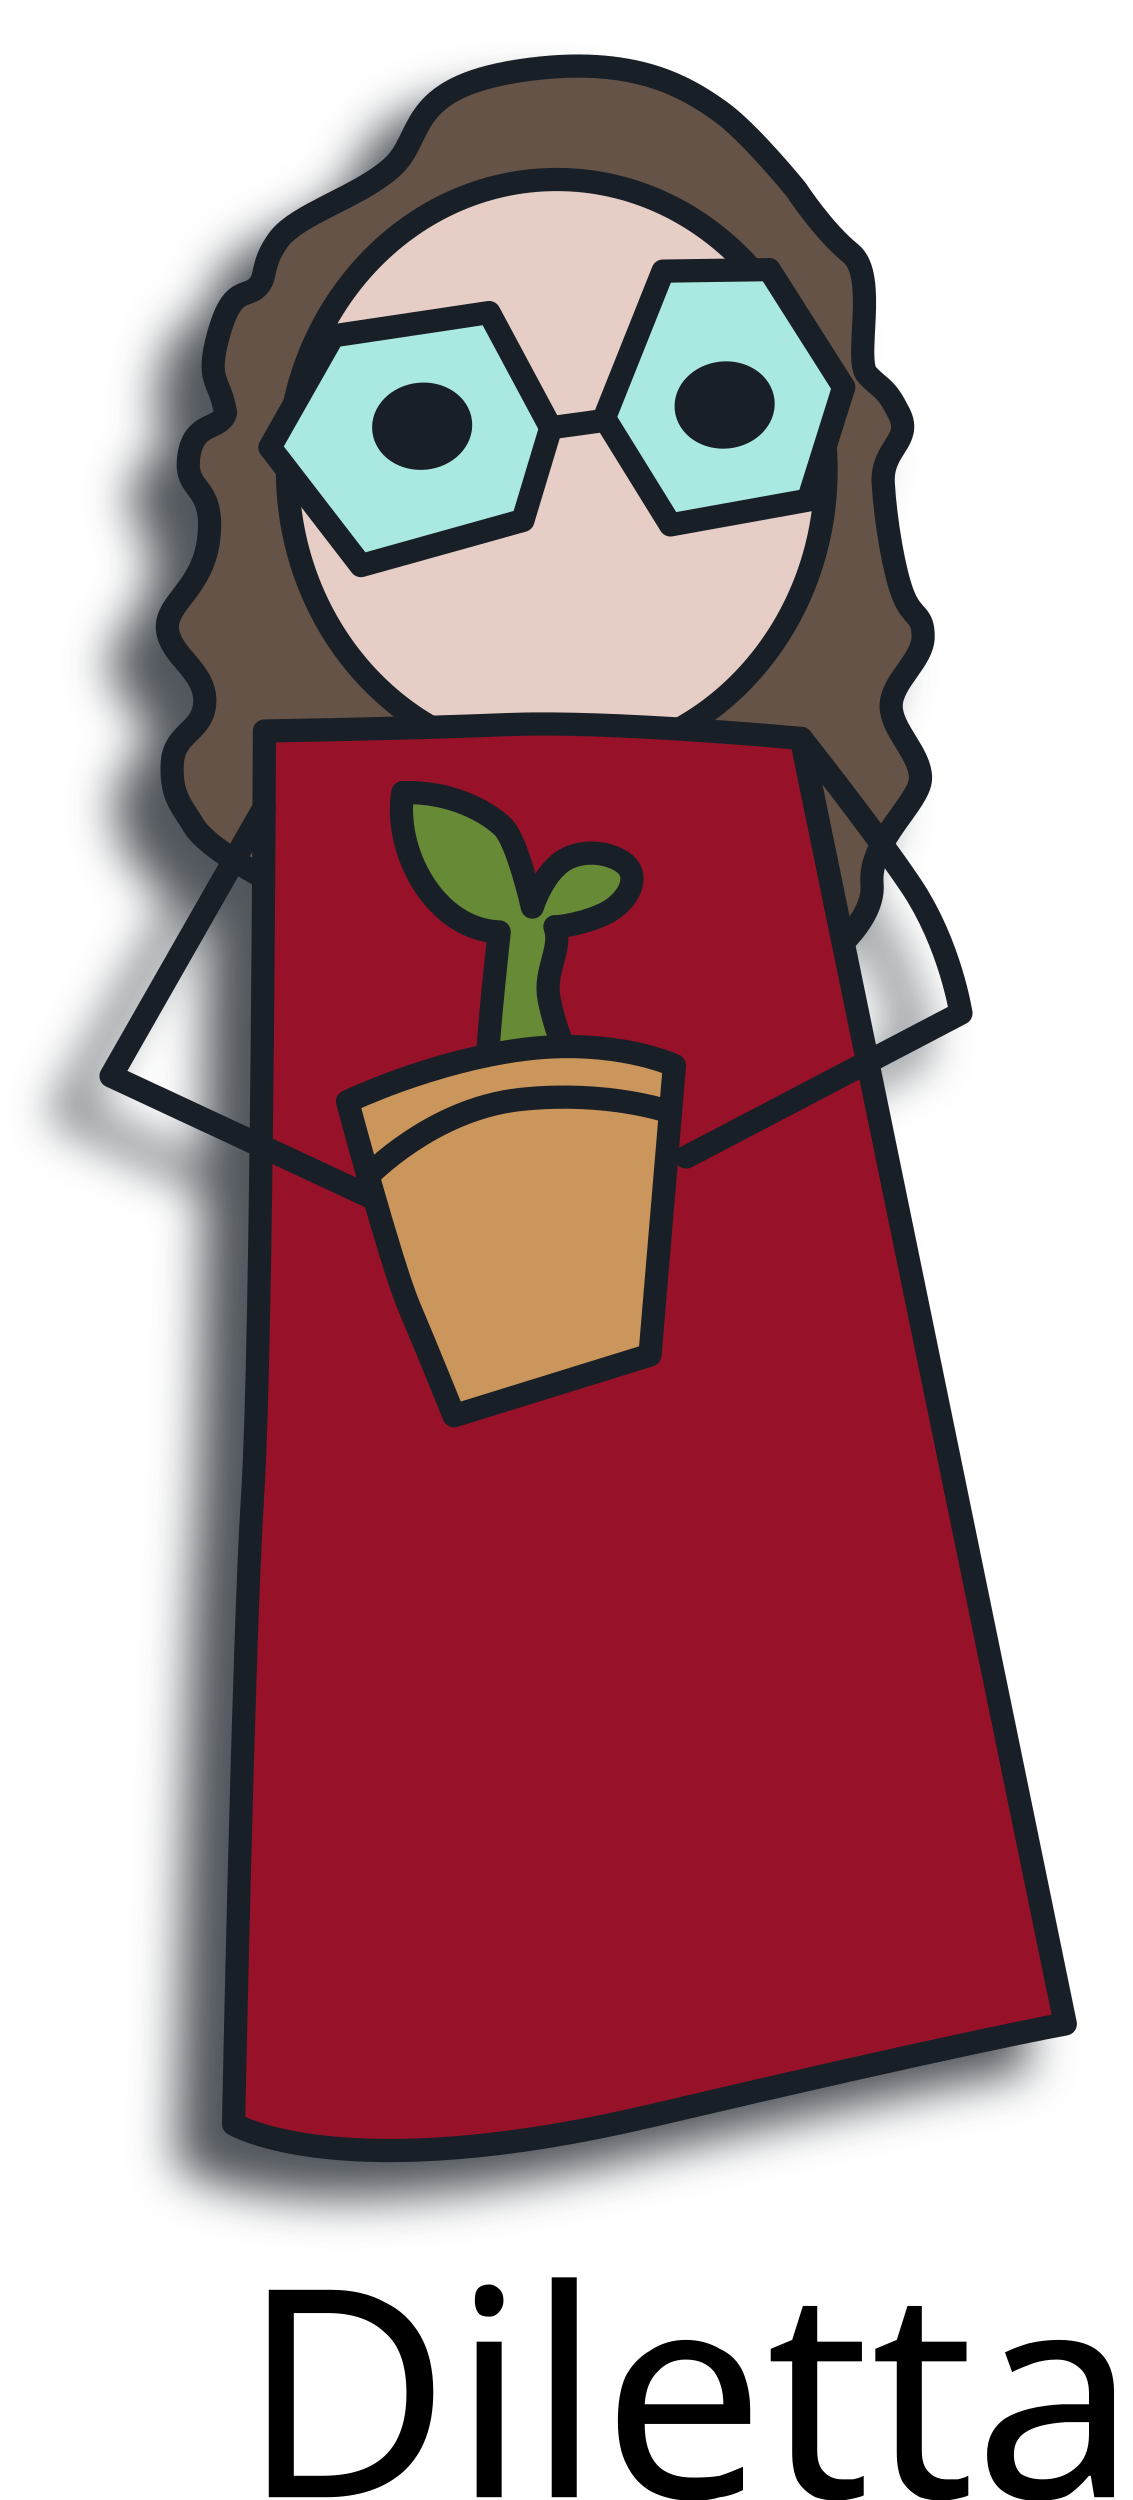
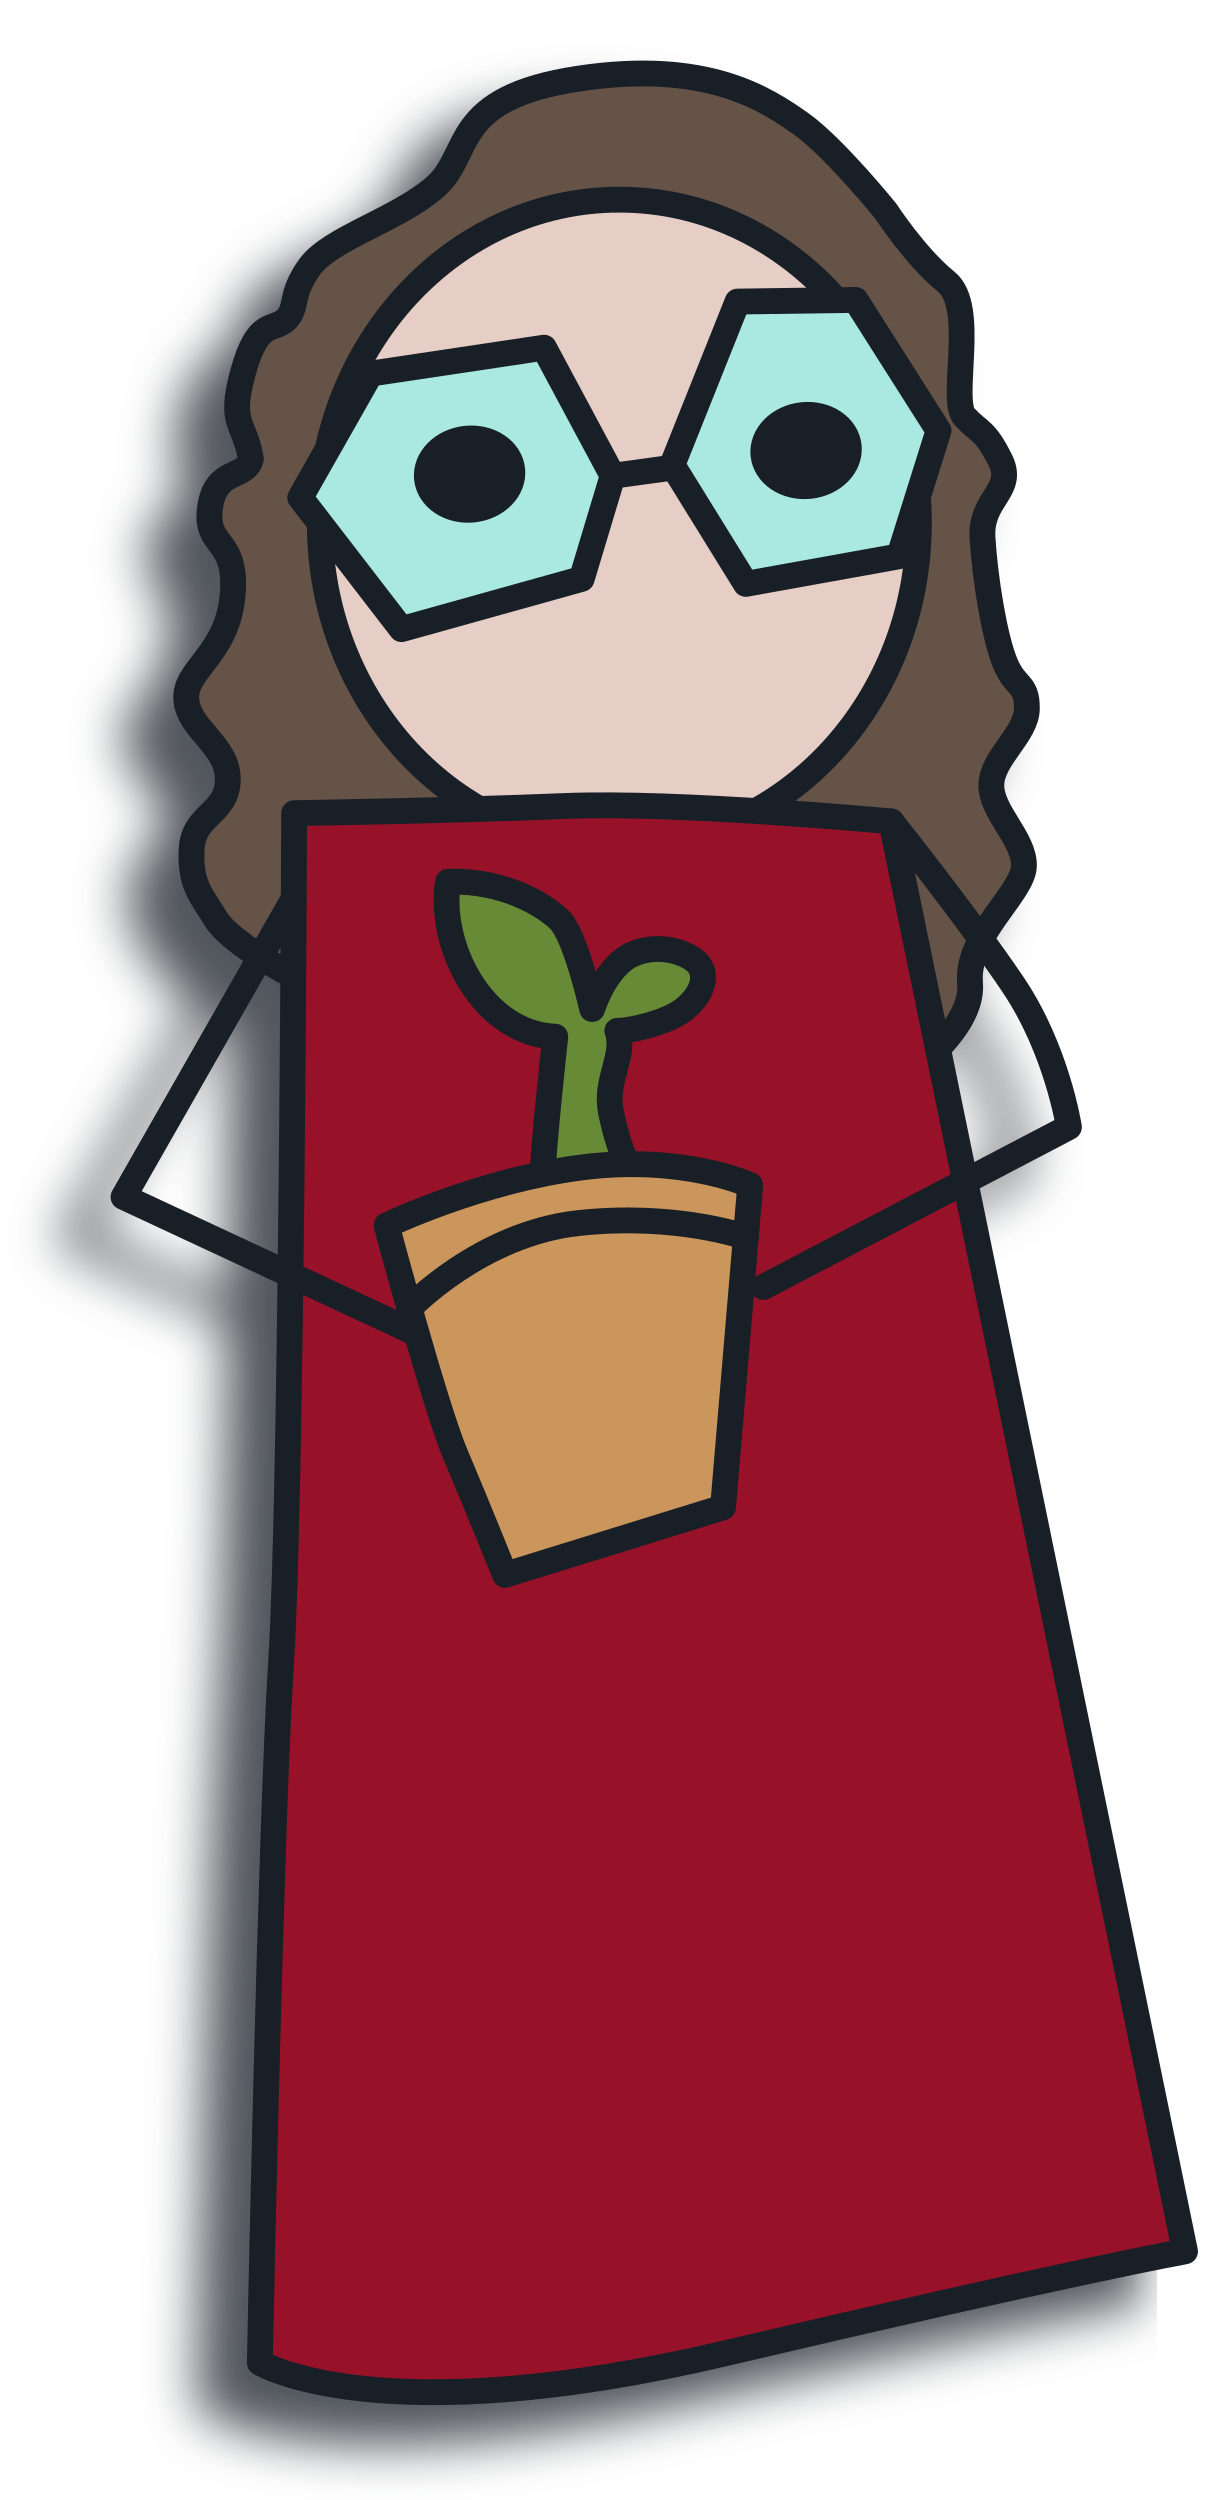
- <svg xmlns="http://www.w3.org/2000/svg" xml:space="preserve" width="42.958" height="94.843" viewBox="0 0 11.366 25.094">
-   <defs>
-     <filter id="aa" width="1.187" height="1.081" x="-.117" y="-.032" style="color-interpolation-filters:sRGB">
-       <feFlood flood-color="#191f27" flood-opacity=".753" result="flood" />
-       <feGaussianBlur in="SourceGraphic" result="blur" stdDeviation=".5" />
-       <feOffset dx="-1" dy=".8" in="blur" result="offset" />
-       <feComposite in="flood" in2="offset" operator="in" result="comp1" />
-       <feComposite in="SourceGraphic" in2="comp1" result="comp2" />
+ <svg xmlns="http://www.w3.org/2000/svg" xml:space="preserve" width="41.179" height="85.263" viewBox="0 0 10.895 22.559" version="1.1" id="svg9">
+   <defs id="defs2">
+     <filter id="aa" width="1.187" height="1.081" x="-0.117" y="-0.032" style="color-interpolation-filters:sRGB">
+       <feFlood flood-color="#191f27" flood-opacity=".753" result="flood" id="feFlood1" />
+       <feGaussianBlur in="SourceGraphic" result="blur" stdDeviation=".5" id="feGaussianBlur1" />
+       <feOffset dx="-1" dy=".8" in="blur" result="offset" id="feOffset1" />
+       <feComposite in="flood" in2="offset" operator="in" result="comp1" id="feComposite1" />
+       <feComposite in="SourceGraphic" in2="comp1" result="comp2" id="feComposite2" />
    </filter>
  </defs>
-   <g style="filter:url(#aa)" transform="translate(-2819.4 -121.309)scale(.45712)">
-     <path d="M6173.535 284.645s-1.234-.644-1.527-1.124-.514-.678-.48-1.38c.036-.701.703-.69.714-1.368s-.76-.982-.818-1.578.807-.889.912-2.058c.105-1.17-.55-.924-.445-1.73.106-.808.702-.562.807-.971-.129-.76-.444-.655-.152-1.72.293-1.063.597-.794.842-1.028.246-.234.058-.468.468-1.04.41-.574 1.754-.936 2.49-1.591s.27-1.742 2.819-2.128 3.718.42 4.373.877c.655.456 1.695 1.742 1.695 1.742s.585.9 1.193 1.391c.608.492.058 2.34.362 2.666.305.328.398.246.702.854s-.398.748-.35 1.532c.046.783.233 1.953.444 2.467.21.515.432.386.432.9 0 .515-.69.971-.702 1.509-.01.538.655 1.064.644 1.602s-1.146 1.368-1.064 2.315-1.392 1.93-1.392 1.93z" style="fill:#655347;fill-opacity:1;stroke:#191f27;stroke-width:.51;stroke-linecap:round;stroke-linejoin:round;stroke-miterlimit:3.3;stroke-dasharray:none;stroke-opacity:1" />
-     <ellipse cx="6179.971" cy="275.702" rx="5.913" ry="6.384" style="fill:#e6cdc5;fill-opacity:1;stroke:#191f27;stroke-width:.51;stroke-linecap:round;stroke-linejoin:round;stroke-miterlimit:3.3;stroke-dasharray:none;stroke-opacity:1" />
-     <path d="M6172.874 312.017s2.338 1.427 9.19-.187c6.853-1.614 9.074-2.011 9.074-2.011l-5.8-28.227s-4.209-.398-6.454-.304c-2.245.093-5.332.14-5.332.14s-.047 13.47-.257 16.745c-.21 3.274-.421 13.844-.421 13.844" style="fill:#971228;fill-opacity:1;stroke:#191f27;stroke-width:.51;stroke-linecap:round;stroke-linejoin:round;stroke-miterlimit:3.3;stroke-dasharray:none;stroke-opacity:1" />
-     <path d="m6173.544 283.113-3.36 5.892 6.22 2.9M6182.813 290.783l6.033-3.158s-.233-1.52-1.099-2.806c-.865-1.286-2.408-3.227-2.408-3.227" style="fill:none;fill-opacity:.588;stroke:#191f27;stroke-width:.51;stroke-linecap:round;stroke-linejoin:round;stroke-miterlimit:3.3;stroke-dasharray:none;stroke-opacity:1" />
-     <path d="M6178.462 288.55c-.011-.37.245-2.709.245-2.709-1.439-.058-2.323-1.81-2.117-3.06 1.084-.032 1.877.439 2.2.753.322.314.645 1.761.645 1.761s.264-.86.818-1.091c.554-.232 1.174.008 1.315.256.14.248.01.579-.323.844-.33.264-1.09.43-1.314.421.173.496-.257.96-.124 1.613.132.653.32 1.02.32 1.02l-.213.641-1.306.1z" style="fill:#678a36;fill-opacity:1;stroke:#191f27;stroke-width:.51;stroke-linecap:round;stroke-linejoin:round;stroke-miterlimit:3.3;stroke-dasharray:none;stroke-opacity:1" />
-     <path d="m6177.715 296.465 4.303-1.333.537-6.36s-1.309-.609-3.32-.351c-2.011.257-3.859 1.145-3.859 1.145s.959 3.579 1.357 4.514c.397.935.982 2.385.982 2.385" style="fill:#cb965b;fill-opacity:1;stroke:#191f27;stroke-width:.51;stroke-linecap:round;stroke-linejoin:round;stroke-miterlimit:3.3;stroke-dasharray:none;stroke-opacity:1" />
-     <path d="M6175.828 291.201s1.396-1.47 3.336-1.681c1.942-.21 3.304.279 3.304.279" style="fill:none;fill-opacity:.588;stroke:#191f27;stroke-width:.51;stroke-linecap:round;stroke-linejoin:round;stroke-miterlimit:3.3;stroke-dasharray:none;stroke-opacity:1" />
-     <path d="m6173.672 275.2 2 2.596 3.556-.992.612-2.034-1.356-2.53-3.423.512zM6179.84 274.77l1.207-.166 1.422 2.299 3.026-.546.778-2.48-1.638-2.58-2.331.033-1.307 3.274" style="fill:#a9e9e2;fill-opacity:1;stroke:#191f27;stroke-width:.51;stroke-linecap:round;stroke-linejoin:round;stroke-miterlimit:3.3;stroke-dasharray:none;stroke-opacity:1" />
-     <path d="M6177.857 274.65a.703.846 84.105 0 1-.77.785.703.846 84.105 0 1-.913-.612.703.846 84.105 0 1 .77-.786.703.846 84.105 0 1 .913.612zM6184.499 274.183a.703.846 84.105 0 1-.77.786.703.846 84.105 0 1-.913-.612.703.846 84.105 0 1 .77-.786.703.846 84.105 0 1 .913.612z" style="fill:#191f27;stroke:#191f27;stroke-width:.51;stroke-dasharray:none;stroke-opacity:1" />
+   <g style="filter:url(#aa)" transform="matrix(0.45712,0,0,0.45712,-2819.4,-121.309)" id="g9">
+     <path d="m 6173.535,284.645 c 0,0 -1.234,-0.644 -1.527,-1.124 -0.293,-0.48 -0.514,-0.678 -0.48,-1.38 0.036,-0.701 0.703,-0.69 0.714,-1.368 0.011,-0.678 -0.76,-0.982 -0.818,-1.578 -0.058,-0.596 0.807,-0.889 0.912,-2.058 0.105,-1.17 -0.55,-0.924 -0.445,-1.73 0.106,-0.808 0.702,-0.562 0.807,-0.971 -0.129,-0.76 -0.444,-0.655 -0.152,-1.72 0.293,-1.063 0.597,-0.794 0.842,-1.028 0.246,-0.234 0.058,-0.468 0.468,-1.04 0.41,-0.574 1.754,-0.936 2.49,-1.591 0.736,-0.655 0.27,-1.742 2.819,-2.128 2.549,-0.386 3.718,0.42 4.373,0.877 0.655,0.456 1.695,1.742 1.695,1.742 0,0 0.585,0.9 1.193,1.391 0.608,0.492 0.058,2.34 0.362,2.666 0.305,0.328 0.398,0.246 0.702,0.854 0.304,0.608 -0.398,0.748 -0.35,1.532 0.046,0.783 0.233,1.953 0.444,2.467 0.21,0.515 0.432,0.386 0.432,0.9 0,0.515 -0.69,0.971 -0.702,1.509 -0.01,0.538 0.655,1.064 0.644,1.602 -0.011,0.538 -1.146,1.368 -1.064,2.315 0.082,0.947 -1.392,1.93 -1.392,1.93 z" style="fill:#655347;fill-opacity:1;stroke:#191f27;stroke-width:0.51;stroke-linecap:round;stroke-linejoin:round;stroke-miterlimit:3.3;stroke-dasharray:none;stroke-opacity:1" id="path2" />
+     <ellipse cx="6179.971" cy="275.702" rx="5.913" ry="6.384" style="fill:#e6cdc5;fill-opacity:1;stroke:#191f27;stroke-width:0.51;stroke-linecap:round;stroke-linejoin:round;stroke-miterlimit:3.3;stroke-dasharray:none;stroke-opacity:1" id="ellipse2" />
+     <path d="m 6172.874,312.017 c 0,0 2.338,1.427 9.19,-0.187 6.853,-1.614 9.074,-2.011 9.074,-2.011 l -5.8,-28.227 c 0,0 -4.209,-0.398 -6.454,-0.304 -2.245,0.093 -5.332,0.14 -5.332,0.14 0,0 -0.047,13.47 -0.257,16.745 -0.21,3.274 -0.421,13.844 -0.421,13.844" style="fill:#971228;fill-opacity:1;stroke:#191f27;stroke-width:0.51;stroke-linecap:round;stroke-linejoin:round;stroke-miterlimit:3.3;stroke-dasharray:none;stroke-opacity:1" id="path3" />
+     <path d="m 6173.544,283.113 -3.36,5.892 6.22,2.9 m 6.409,-1.122 6.033,-3.158 c 0,0 -0.233,-1.52 -1.099,-2.806 -0.865,-1.286 -2.408,-3.227 -2.408,-3.227" style="fill:none;fill-opacity:0.588;stroke:#191f27;stroke-width:0.51;stroke-linecap:round;stroke-linejoin:round;stroke-miterlimit:3.3;stroke-dasharray:none;stroke-opacity:1" id="path4" />
+     <path d="m 6178.462,288.55 c -0.011,-0.37 0.245,-2.709 0.245,-2.709 -1.439,-0.058 -2.323,-1.81 -2.117,-3.06 1.084,-0.032 1.877,0.439 2.2,0.753 0.322,0.314 0.645,1.761 0.645,1.761 0,0 0.264,-0.86 0.818,-1.091 0.554,-0.232 1.174,0.008 1.315,0.256 0.14,0.248 0.01,0.579 -0.323,0.844 -0.33,0.264 -1.09,0.43 -1.314,0.421 0.173,0.496 -0.257,0.96 -0.124,1.613 0.132,0.653 0.32,1.02 0.32,1.02 l -0.213,0.641 -1.306,0.1 z" style="fill:#678a36;fill-opacity:1;stroke:#191f27;stroke-width:0.51;stroke-linecap:round;stroke-linejoin:round;stroke-miterlimit:3.3;stroke-dasharray:none;stroke-opacity:1" id="path5" />
+     <path d="m 6177.715,296.465 4.303,-1.333 0.537,-6.36 c 0,0 -1.309,-0.609 -3.32,-0.351 -2.011,0.257 -3.859,1.145 -3.859,1.145 0,0 0.959,3.579 1.357,4.514 0.397,0.935 0.982,2.385 0.982,2.385" style="fill:#cb965b;fill-opacity:1;stroke:#191f27;stroke-width:0.51;stroke-linecap:round;stroke-linejoin:round;stroke-miterlimit:3.3;stroke-dasharray:none;stroke-opacity:1" id="path6" />
+     <path d="m 6175.828,291.201 c 0,0 1.396,-1.47 3.336,-1.681 1.942,-0.21 3.304,0.279 3.304,0.279" style="fill:none;fill-opacity:0.588;stroke:#191f27;stroke-width:0.51;stroke-linecap:round;stroke-linejoin:round;stroke-miterlimit:3.3;stroke-dasharray:none;stroke-opacity:1" id="path7" />
+     <path d="m 6173.672,275.2 2,2.596 3.556,-0.992 0.612,-2.034 -1.356,-2.53 -3.423,0.512 z m 6.168,-0.43 1.207,-0.166 1.422,2.299 3.026,-0.546 0.778,-2.48 -1.638,-2.58 -2.331,0.033 -1.307,3.274" style="fill:#a9e9e2;fill-opacity:1;stroke:#191f27;stroke-width:0.51;stroke-linecap:round;stroke-linejoin:round;stroke-miterlimit:3.3;stroke-dasharray:none;stroke-opacity:1" id="path8" />
+     <path d="m 6177.857,274.65 a 0.703,0.846 84.105 0 1 -0.77,0.785 0.703,0.846 84.105 0 1 -0.913,-0.612 0.703,0.846 84.105 0 1 0.77,-0.786 0.703,0.846 84.105 0 1 0.913,0.612 z m 6.642,-0.467 a 0.703,0.846 84.105 0 1 -0.77,0.786 0.703,0.846 84.105 0 1 -0.913,-0.612 0.703,0.846 84.105 0 1 0.77,-0.786 0.703,0.846 84.105 0 1 0.913,0.612 z" style="fill:#191f27;stroke:#191f27;stroke-width:0.51;stroke-dasharray:none;stroke-opacity:1" id="path9" />
  </g>
-   <text xml:space="preserve" x="2408.651" y="99.077" style="font-style:normal;font-variant:normal;font-weight:400;font-stretch:normal;font-size:2.534px;line-height:3.308px;font-family:Candara;-inkscape-font-specification:Candara;text-align:center;letter-spacing:0;word-spacing:0;writing-mode:lr-tb;direction:ltr;text-orientation:upright;fill:#000;stroke-width:.242;stroke-linecap:round;stroke-miterlimit:3.3" transform="translate(-2764.095 -88.732)scale(1.14857)">
-     <tspan x="2408.651" y="99.077" style="font-style:normal;font-variant:normal;font-weight:400;font-stretch:normal;font-size:2.534px;line-height:3.308px;font-family:Candara;-inkscape-font-specification:Candara;stroke-width:.242">Diletta</tspan>
-   </text>
</svg>
